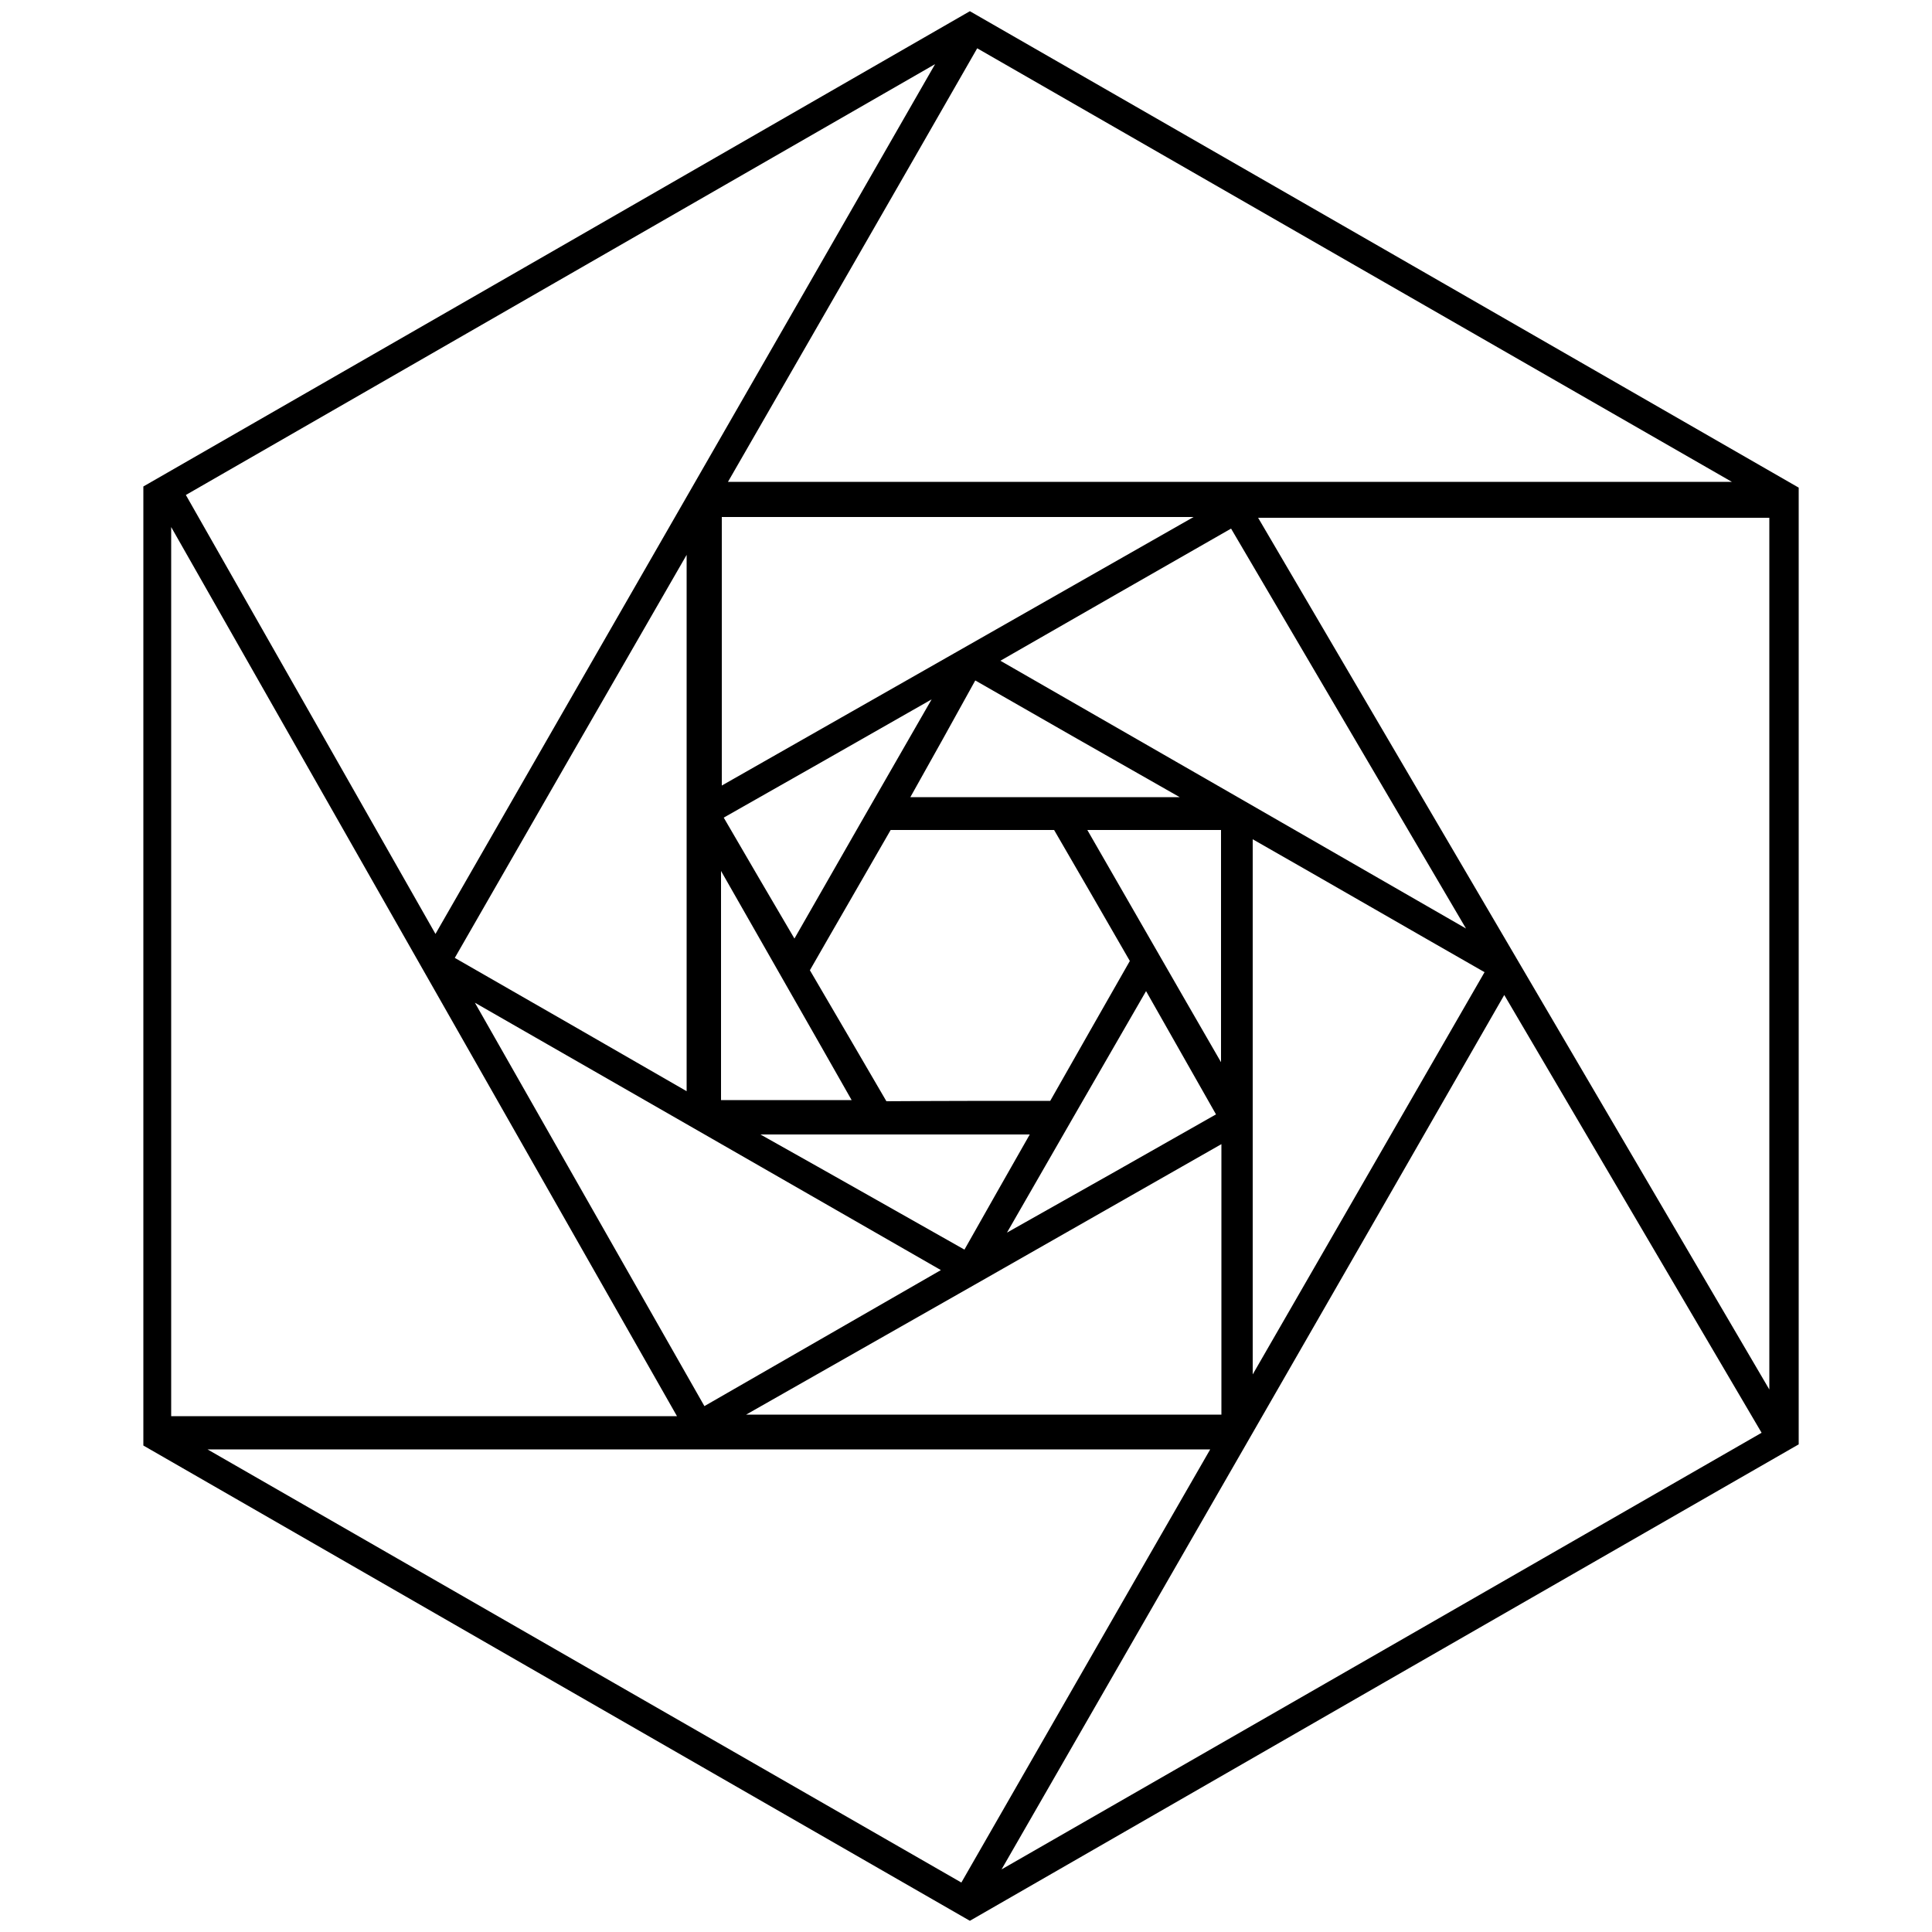
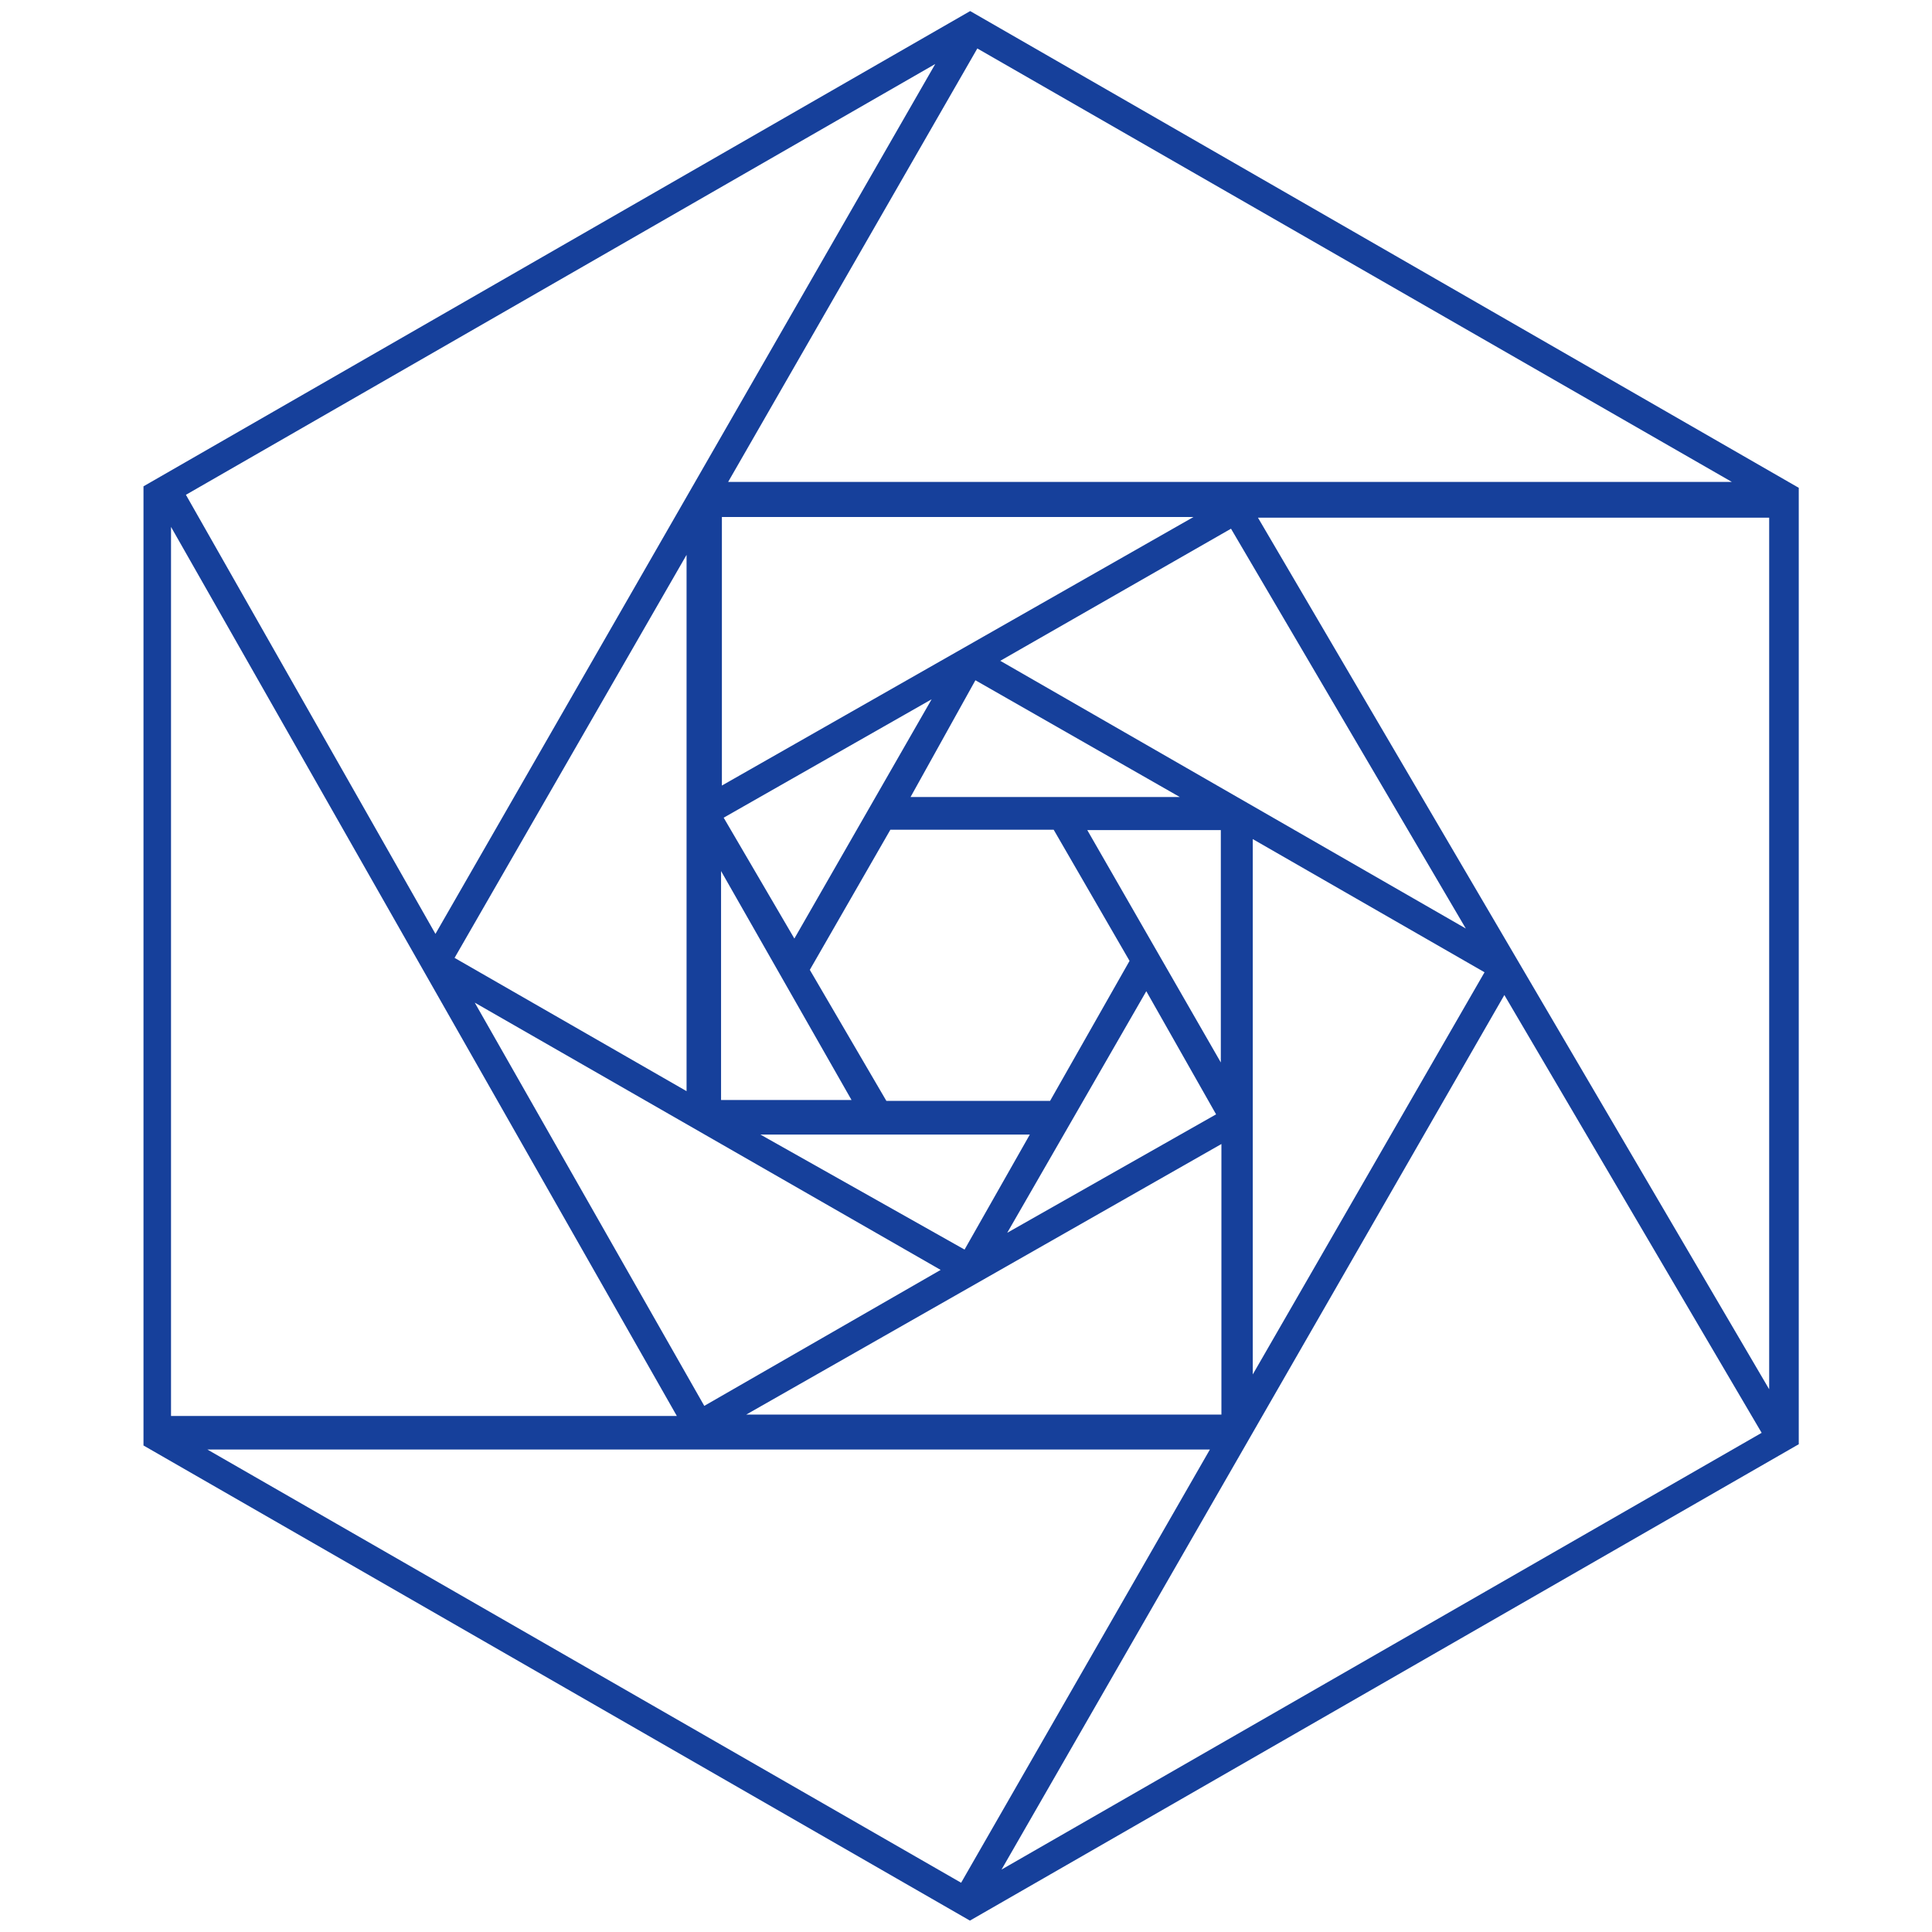
<svg xmlns="http://www.w3.org/2000/svg" version="1.1" id="Layer_1" x="0px" y="0px" viewBox="0 0 500 500" style="enable-background:new 0 0 500 500;" xml:space="preserve">
-   <path d="M465.5,373.8c-71.4,41-142.6,81.9-214.5,123.3c-71.2-40.9-142.3-81.8-213.9-123c0-82.6,0-165.1,0-248.2  c71-40.8,142.2-81.7,213.9-123C322.6,44,394,85.1,465.5,126.2C465.5,208.7,465.5,290.5,465.5,373.8z M325.6,134  c44.2,75.3,87.3,148.9,132.3,225.6c0-77.9,0-151.5,0-225.6C414,134,371.1,134,325.6,134z M44.3,136.4c0,79.7,0,154.7,0,230.1  c43.5,0,86.1,0,130.9,0C131.7,290,89,215,44.3,136.4z M53.7,375.1c67.3,38.7,130.7,75.1,195.1,112.1c21.5-37.4,42.5-74.1,64.4-112.1  C226.6,375.1,142.5,375.1,53.7,375.1z M455.9,370.8c-22.4-38.1-43.9-74.7-66.6-113.3C346,333,303.7,406.4,259.2,483.8  C327.1,444.8,390.9,408.2,455.9,370.8z M188.4,124.7c86.7,0,171.4,0,259.8,0c-67-38.5-130.8-75.1-195.3-112.2  C231.2,50.4,210.1,87,188.4,124.7z M112.7,241.7c43.1-75.1,85.1-148,129.3-225.1C174.8,55.2,111.8,91.5,48.1,128.1  C69.6,165.9,90.5,202.6,112.7,241.7z M186.8,133.8c0,23.1,0,45.4,0,69.5c40.3-22.9,79.2-45.1,122.1-69.5  C264.9,133.8,226.1,133.8,186.8,133.8z M271.8,284.9c6.8-12,13.7-24.1,20.6-36.2c-6.9-12-13.5-23.4-19.6-33.9c-15,0-28.5,0-42.3,0  c-7.1,12.4-14.1,24.4-20.9,36.3c7.1,12.1,13.5,23.1,19.8,33.9C243.9,284.9,257.5,284.9,271.8,284.9z M316.1,296.1  c-41.2,23.5-80.2,45.7-123,70c43.9,0,83.2,0,123,0C316.1,343,316.1,320.8,316.1,296.1z M324.2,217.2c0,46,0,89.8,0,138.5  c21.4-37.1,40.4-70.1,60-104.1C363.9,240,344.9,229,324.2,217.2z M122.9,259.5c21.4,37.7,40.2,70.6,59.4,104.4  c20.7-11.9,40-23,61.2-35.2C203.4,305.7,165.5,283.9,122.9,259.5z M177.7,143.6c-21,36.4-40.2,69.8-60,104.3  c20.1,11.5,39.5,22.7,60,34.5C177.7,235.9,177.7,191.6,177.7,143.6z M258.9,171c39.9,22.9,78.1,44.9,120.5,69.3  c-21.9-37.3-41.2-70.1-60.8-103.5C298.5,148.3,279.6,159.1,258.9,171z M235.6,206.3c23.4,0,44.4,0,69.7,0  c-19.9-11.3-36-20.5-52.9-30.2C246.6,186.6,241.4,196,235.6,206.3z M314.7,288.4c-6.2-10.9-11.7-20.6-18.1-31.9  c-11.9,20.6-22.8,39.5-36,62.5C281.2,307.4,297.5,298.2,314.7,288.4z M205.6,242.9c11.7-20.5,22.5-39.3,35.5-61.9  c-20.3,11.6-36.7,20.9-53.8,30.6C193.7,222.6,199.3,232.2,205.6,242.9z M281.4,214.8c11.6,20.1,22.1,38.5,34.6,60.1  c0-22.8,0-41.1,0-60.1C304.9,214.8,294.5,214.8,281.4,214.8z M196.8,293.6c20.5,11.5,36.5,20.6,52.8,29.8  c6.1-10.8,11.2-19.8,16.9-29.8C243.7,293.6,222.8,293.6,196.8,293.6z M220.4,284.7c-11-19.4-21.4-37.5-33.8-59.3  c0,22.7,0,40.7,0,59.3C197.7,284.7,208.1,284.7,220.4,284.7z" />
+   <path style="fill:#16409B;" d="M465.518,373.765c-71.4,41.038-142.578,81.948-214.503,123.287  c-71.196-40.931-142.335-81.829-213.881-122.961c0-82.555,0-165.053,0-248.231C108.127,85.046,179.301,44.128,251.078,2.864  c71.503,41.141,142.969,82.261,214.439,123.383C465.518,208.727,465.518,290.534,465.518,373.765z M325.561,133.977  c44.169,75.306,87.309,148.858,132.299,225.563c0-77.876,0-151.517,0-225.563C414.005,133.977,371.055,133.977,325.561,133.977z   M44.26,136.361c0,79.711,0,154.719,0,230.09c43.542,0,86.117,0,130.904,0C131.683,290.024,89.022,215.04,44.26,136.361z   M53.675,375.14c67.316,38.691,130.673,75.105,195.061,112.112c21.49-37.422,42.548-74.094,64.38-112.112  C226.599,375.14,142.491,375.14,53.675,375.14z M455.913,370.816c-22.374-38.071-43.926-74.745-66.587-113.305  c-43.375,75.441-85.591,148.866-130.129,226.33C327.136,444.805,390.92,408.158,455.913,370.816z M188.44,124.722  c86.714,0,171.435,0,259.762,0C381.21,86.237,317.439,49.602,252.931,12.543C231.172,50.391,210.139,86.978,188.44,124.722z   M112.694,241.691c43.149-75.1,85.055-148.036,129.349-225.128C174.795,55.224,111.76,91.465,48.114,128.056  C69.62,165.897,90.485,202.611,112.694,241.691z M186.825,133.799c0,23.065,0,45.418,0,69.499  c40.301-22.948,79.178-45.086,122.052-69.499C264.946,133.799,226.138,133.799,186.825,133.799z M271.763,284.901  c6.833-12.037,13.671-24.083,20.563-36.224c-6.949-12.013-13.508-23.352-19.636-33.947c-15.031,0-28.544,0-42.261,0  c-7.135,12.412-14.052,24.443-20.85,36.269c7.063,12.088,13.499,23.103,19.809,33.902  C243.926,284.901,257.483,284.901,271.763,284.901z M316.102,296.068c-41.183,23.45-80.249,45.694-122.986,70.03  c43.873,0,83.192,0,122.986,0C316.102,342.985,316.102,320.811,316.102,296.068z M324.216,217.157c0,46.034,0,89.802,0,138.544  c21.397-37.129,40.416-70.129,59.98-104.078C363.907,239.965,344.879,229.031,324.216,217.157z M122.865,259.481  c21.436,37.66,40.199,70.623,59.402,104.358c20.664-11.886,40.028-23.024,61.173-35.186  C203.434,305.702,165.507,283.944,122.865,259.481z M177.681,143.596c-20.972,36.434-40.206,69.847-60.039,104.302  c20.096,11.544,39.457,22.666,60.039,34.49C177.681,235.88,177.681,191.555,177.681,143.596z M258.869,171.017  c39.867,22.926,78.098,44.91,120.481,69.283c-21.888-37.27-41.157-70.081-60.767-103.473  C298.476,148.339,279.597,159.149,258.869,171.017z M235.65,206.268c23.371,0,44.403,0,69.682,0  c-19.866-11.348-35.97-20.548-52.898-30.217C246.556,186.632,241.376,195.957,235.65,206.268z M314.724,288.392  c-6.202-10.943-11.672-20.593-18.062-31.867c-11.856,20.593-22.75,39.516-35.992,62.517  C281.228,307.385,297.5,298.158,314.724,288.392z M205.582,242.899c11.736-20.458,22.536-39.286,35.524-61.927  c-20.312,11.566-36.731,20.915-53.82,30.646C193.697,222.579,199.307,232.171,205.582,242.899z M281.39,214.831  c11.571,20.135,22.106,38.467,34.557,60.134c0-22.838,0-41.14,0-60.134C304.864,214.831,294.482,214.831,281.39,214.831z   M196.808,293.632c20.469,11.532,36.522,20.576,52.821,29.758c6.144-10.83,11.224-19.784,16.882-29.758  C243.698,293.632,222.822,293.632,196.808,293.632z M220.377,284.684c-11.033-19.361-21.365-37.493-33.768-59.258  c0,22.731,0,40.684,0,59.258C197.688,284.684,208.053,284.684,220.377,284.684z" />
</svg>
